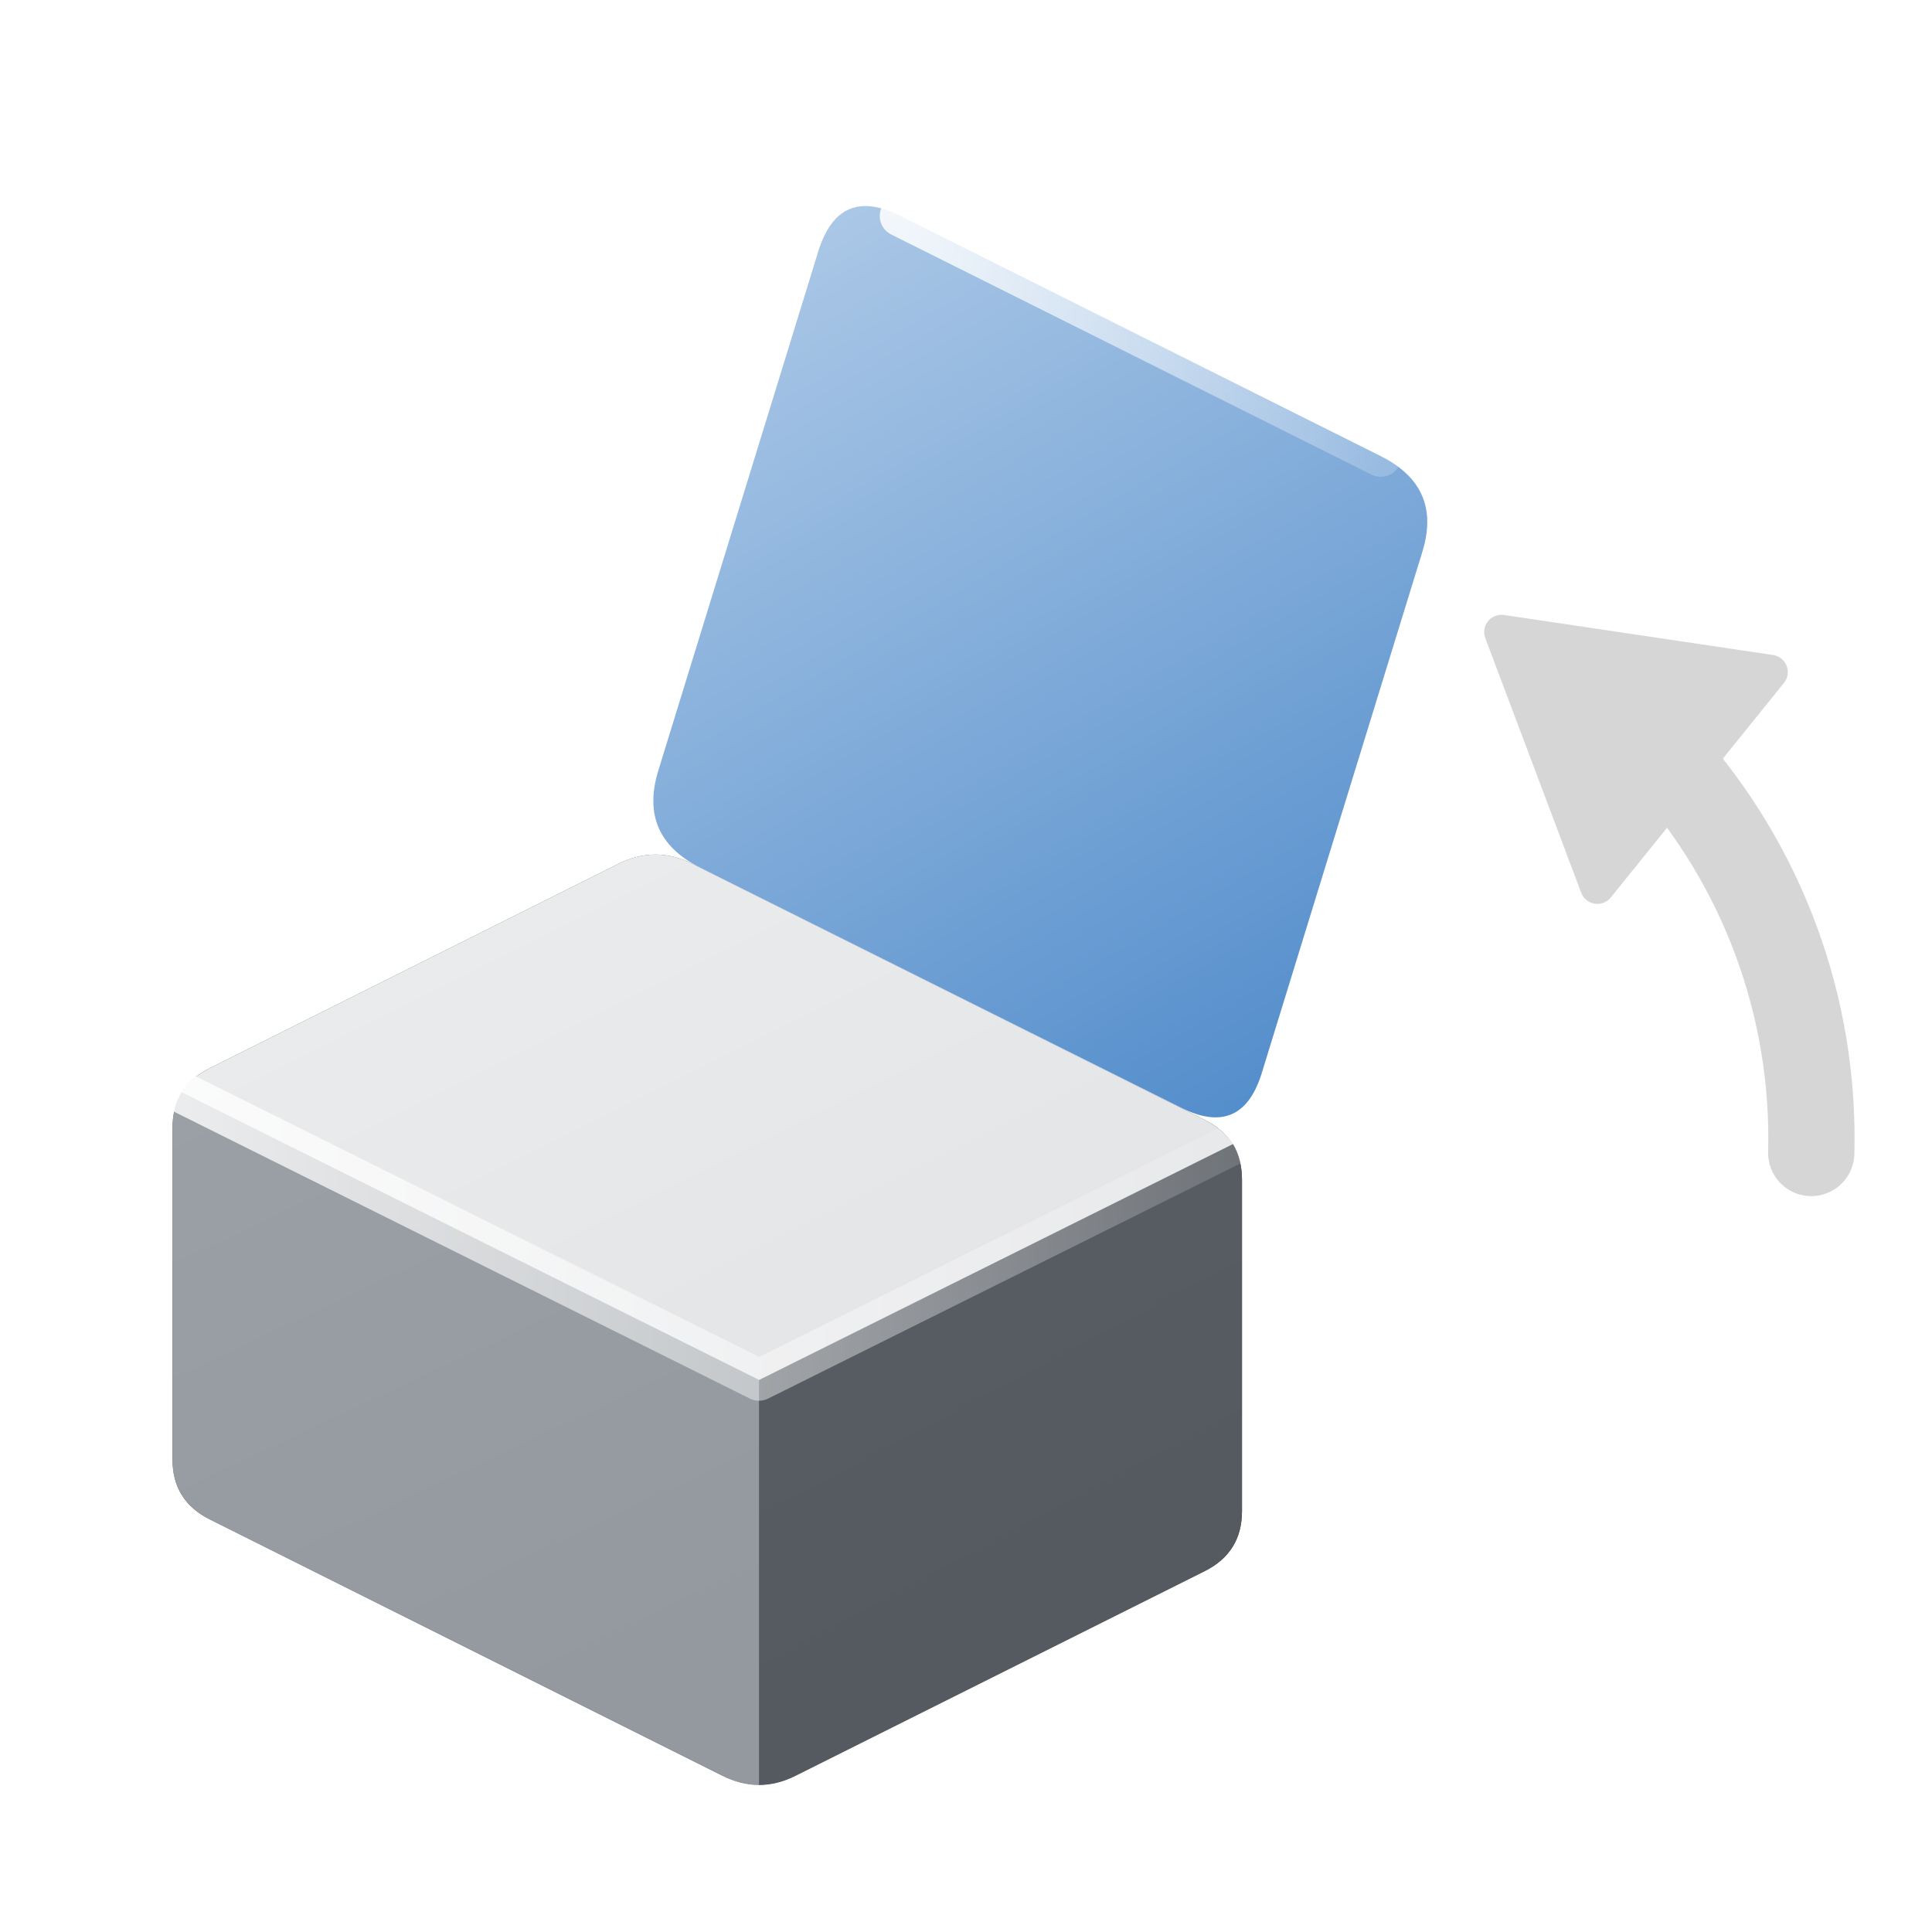
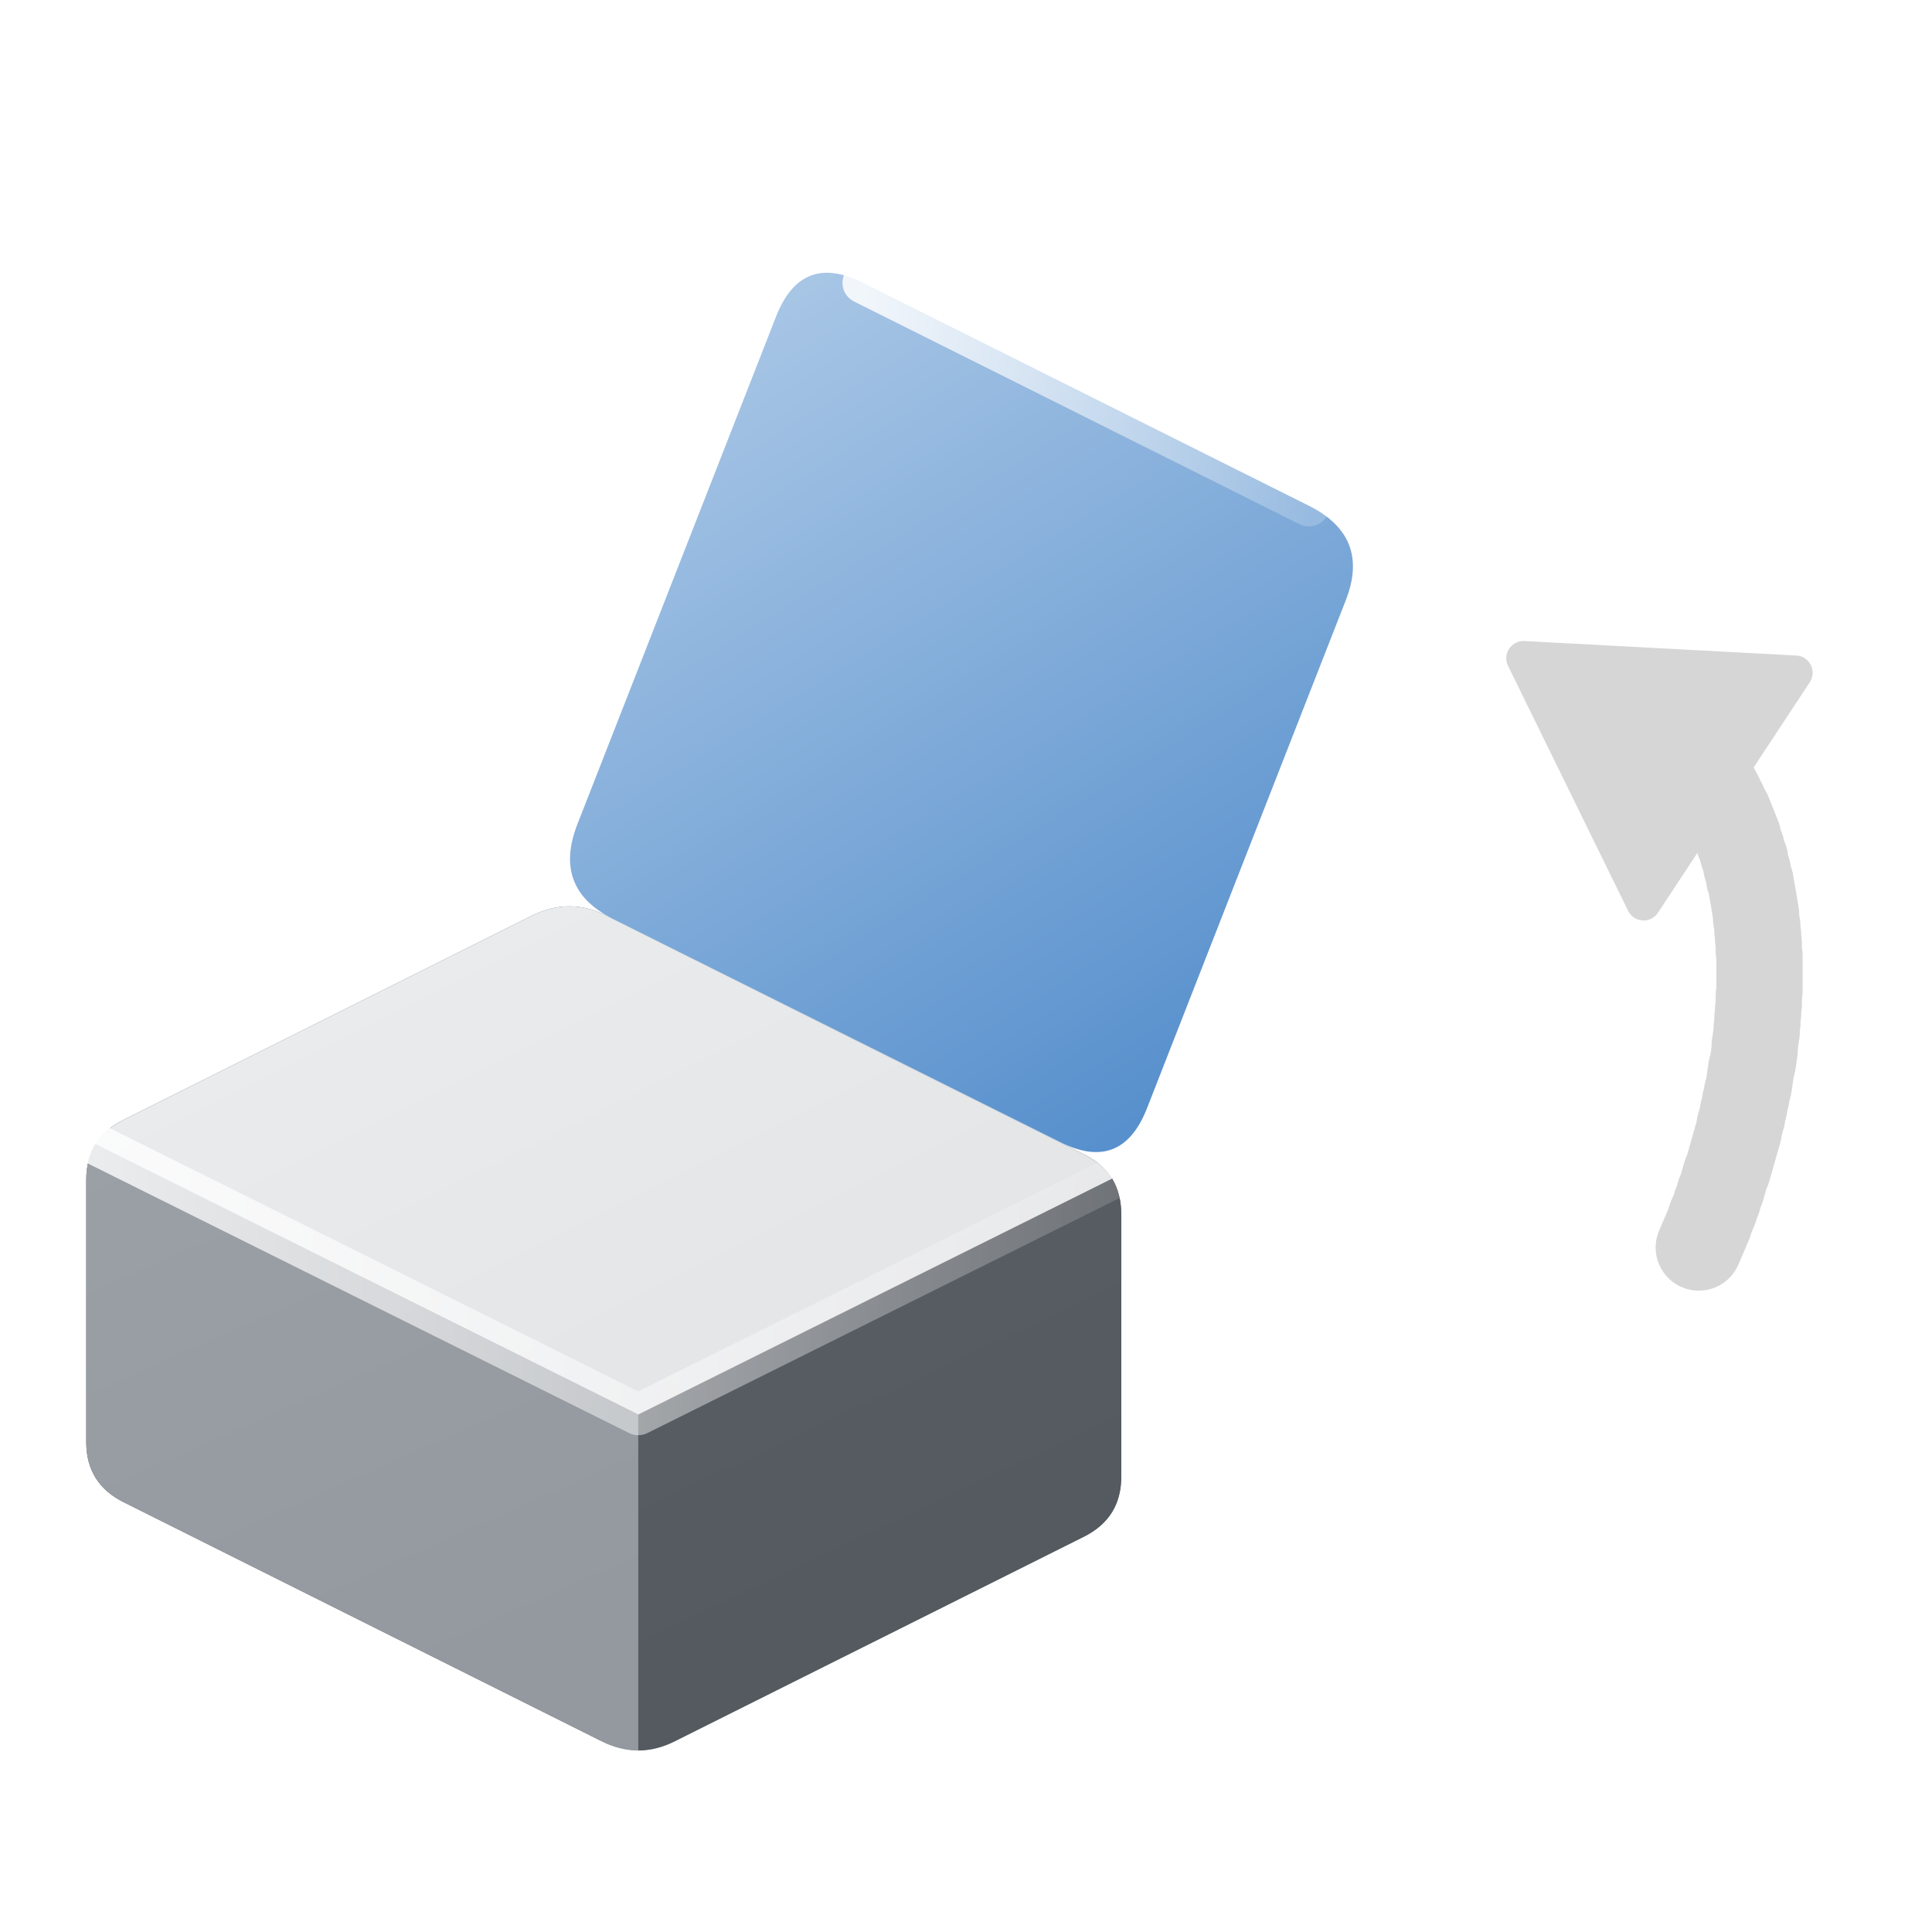
<svg xmlns="http://www.w3.org/2000/svg" viewBox="0 0 28 28" fill="none" stroke-linecap="round" stroke-linejoin="round" data-lit="2">
  <defs>
    <linearGradient id="g-PL-angleedge-ss" x1="0" y1="0" x2="0.4" y2="1">
      <stop offset="0" stop-color="#595E64" />
      <stop offset="1" stop-color="#54595F" />
    </linearGradient>
    <linearGradient id="g-PL-angleedge-sl" x1="0" y1="0" x2="0.4" y2="1">
      <stop offset="0" stop-color="#9BA0A6" />
      <stop offset="1" stop-color="#93999F" />
    </linearGradient>
    <linearGradient id="g-PL-angleedge-st" x1="0" y1="0" x2="1" y2="1">
      <stop offset="0" stop-color="#ECEDEE" />
      <stop offset="1" stop-color="#E1E3E5" />
    </linearGradient>
-     <linearGradient id="g-PL-angleedge-hl" gradientUnits="userSpaceOnUse" x1="2.63" y1="0" x2="17.87" y2="0">
+     <linearGradient id="g-PL-angleedge-hl" gradientUnits="userSpaceOnUse" x1="1.38" y1="0" x2="16.12" y2="0">
      <stop offset="0" stop-color="#FFFFFF" stop-opacity="0.8" />
      <stop offset="1" stop-color="#FFFFFF" stop-opacity="0.15" />
    </linearGradient>
-     <linearGradient id="g-PL-angleedge-ap" gradientUnits="userSpaceOnUse" x1="11" y1="2.68" x2="19.16" y2="16.5">
+     <linearGradient id="g-PL-angleedge-ap" gradientUnits="userSpaceOnUse" x1="9.78" y1="3.65" x2="18.09" y2="17">
      <stop offset="0" stop-color="#B0CBE8" />
      <stop offset="1" stop-color="#4E8ACA" />
    </linearGradient>
-     <linearGradient id="g-PL-angleedge-hl2" gradientUnits="userSpaceOnUse" x1="13.05" y1="0" x2="20.01" y2="0">
+     <linearGradient id="g-PL-angleedge-hl2" gradientUnits="userSpaceOnUse" x1="12.51" y1="0" x2="18.97" y2="0">
      <stop offset="0" stop-color="#FFFFFF" stop-opacity="0.85" />
      <stop offset="1" stop-color="#FFFFFF" stop-opacity="0.2" />
    </linearGradient>
  </defs>
-   <path d="M2.5 16.35Q2.5 15.75 3.04 15.48L8.96 12.52Q9.5 12.25 10.04 12.52L17.46 16.23Q18 16.5 18 17.1L18 21.9Q18 22.5 17.46 22.77L11.54 25.73Q11 26 10.46 25.73L3.04 22.02Q2.5 21.75 2.5 21.15Z" fill="url(#g-PL-angleedge-ss)" />
-   <path d="M11 20L17.87 16.58Q18 16.8 18 17.1L18 21.9Q18 22.5 17.46 22.77L11.54 25.73Q11.27 25.87 11 25.87Z" fill="url(#g-PL-angleedge-ss)" />
-   <path d="M2.5 16.35Q2.5 16.05 2.63 15.83L11 20L11 25.87Q10.73 25.87 10.46 25.73L3.04 22.02Q2.5 21.75 2.5 21.15Z" fill="url(#g-PL-angleedge-sl)" />
-   <path d="M8.96 12.52Q9.5 12.25 10.04 12.52L17.46 16.23Q17.73 16.37 17.87 16.58L11 20L2.63 15.83Q2.77 15.62 3.04 15.48Z" fill="url(#g-PL-angleedge-st)" />
-   <path d="M2.63 15.83L11 20L17.87 16.58" stroke="url(#g-PL-angleedge-hl)" stroke-width="0.6" />
-   <path d="M9.54 11.17Q9.25 12.12 10.14 12.57L17.11 16.05Q18 16.5 18.29 15.54L20.61 8.01Q20.91 7.06 20.01 6.61L13.05 3.13Q12.16 2.68 11.86 3.64Z" fill="url(#g-PL-angleedge-ap)" />
-   <path d="M13.05 3.13L20.01 6.61" stroke="url(#g-PL-angleedge-hl2)" stroke-width="0.6" />
-   <path d="M26.25 16.71A8.25 8.25 0 0 0 24.13 10.97" stroke="#D6D6D6" stroke-width="1.25" />
-   <path d="M21.76 9.16L25.66 9.74L23.15 12.85Z" fill="#D6D6D6" stroke="#D6D6D6" stroke-width=".5" />
+   <path d="M1.25 17.1Q1.25 16.5 1.79 16.23L7.71 13.27Q8.25 13 8.79 13.27L15.71 16.73Q16.25 17 16.25 17.6L16.25 21.4Q16.25 22 15.71 22.27L9.79 25.23Q9.25 25.5 8.71 25.23L1.79 21.77Q1.25 21.5 1.25 20.9Z" fill="url(#g-PL-angleedge-ss)" />
+   <path d="M9.25 20.5L16.12 17.08Q16.25 17.3 16.25 17.6L16.25 21.4Q16.25 22 15.71 22.27L9.79 25.23Q9.52 25.37 9.25 25.37Z" fill="url(#g-PL-angleedge-ss)" />
+   <path d="M1.25 17.1Q1.25 16.8 1.38 16.58L9.25 20.5L9.25 25.37Q8.98 25.37 8.71 25.23L1.79 21.77Q1.25 21.5 1.25 20.9Z" fill="url(#g-PL-angleedge-sl)" />
+   <path d="M7.71 13.27Q8.25 13 8.79 13.27L15.71 16.73Q15.98 16.87 16.12 17.08L9.25 20.5L1.38 16.58Q1.52 16.37 1.79 16.23Z" fill="url(#g-PL-angleedge-st)" />
+   <path d="M1.38 16.58L9.25 20.5L16.12 17.08" stroke="url(#g-PL-angleedge-hl)" stroke-width="0.6" />
+   <path d="M8.37 11.94Q8 12.88 8.89 13.32L15.36 16.55Q16.25 17 16.62 16.07L19.5 8.71Q19.87 7.78 18.97 7.33L12.51 4.1Q11.62 3.65 11.25 4.58Z" fill="url(#g-PL-angleedge-ap)" />
+   <path d="M12.51 4.1L18.97 7.33" stroke="url(#g-PL-angleedge-hl2)" stroke-width="0.6" />
+   <path d="M24.62 18.08L24.65 18.01L24.68 17.94L24.71 17.87L24.74 17.8L24.77 17.73L24.79 17.66L24.82 17.59L24.85 17.52L24.87 17.45L24.9 17.38L24.92 17.3L24.95 17.23L24.97 17.16L24.99 17.09L25.01 17.02L25.04 16.95L25.06 16.88L25.08 16.81L25.1 16.74L25.12 16.67L25.14 16.6L25.16 16.53L25.18 16.46L25.2 16.39L25.21 16.32L25.23 16.25L25.25 16.18L25.26 16.11L25.28 16.04L25.29 15.97L25.31 15.9L25.32 15.83L25.34 15.76L25.35 15.7L25.36 15.63L25.37 15.56L25.38 15.49L25.4 15.42L25.41 15.36L25.42 15.29L25.43 15.22L25.43 15.15L25.44 15.09L25.45 15.02L25.46 14.95L25.46 14.89L25.47 14.82L25.47 14.75L25.48 14.69L25.48 14.62L25.49 14.56L25.49 14.49L25.49 14.43L25.5 14.36L25.5 14.3L25.5 14.23L25.5 14.17L25.5 14.11L25.5 14.04L25.5 13.98L25.5 13.92L25.5 13.85L25.49 13.79L25.49 13.73L25.49 13.67L25.48 13.61L25.48 13.55L25.47 13.49L25.47 13.43L25.46 13.37L25.45 13.31L25.45 13.25L25.44 13.19L25.43 13.13L25.42 13.07L25.41 13.01L25.4 12.95L25.39 12.9L25.38 12.84L25.37 12.78L25.35 12.73L25.34 12.67L25.33 12.62L25.31 12.56L25.3 12.51L25.29 12.45L25.27 12.4L25.25 12.34L25.24 12.29L25.22 12.24L25.2 12.19L25.19 12.13L25.17 12.08L25.15 12.03L25.13 11.98L25.11 11.93L25.09 11.88L25.07 11.83L25.05 11.78L25.02 11.73L25 11.69L24.98 11.64L24.95 11.59L24.93 11.54L24.91 11.5L24.88 11.45L24.86 11.41L24.83 11.36L24.8 11.32L24.78 11.27L24.75 11.23L24.72 11.19L24.69 11.14L24.66 11.1L24.63 11.06L24.6 11.02" stroke="#D6D6D6" stroke-width="1.25" />
+   <path d="M22.08 9.54L26.02 9.75L23.82 13.09Z" fill="#D6D6D6" stroke="#D6D6D6" stroke-width=".5" />
</svg>
